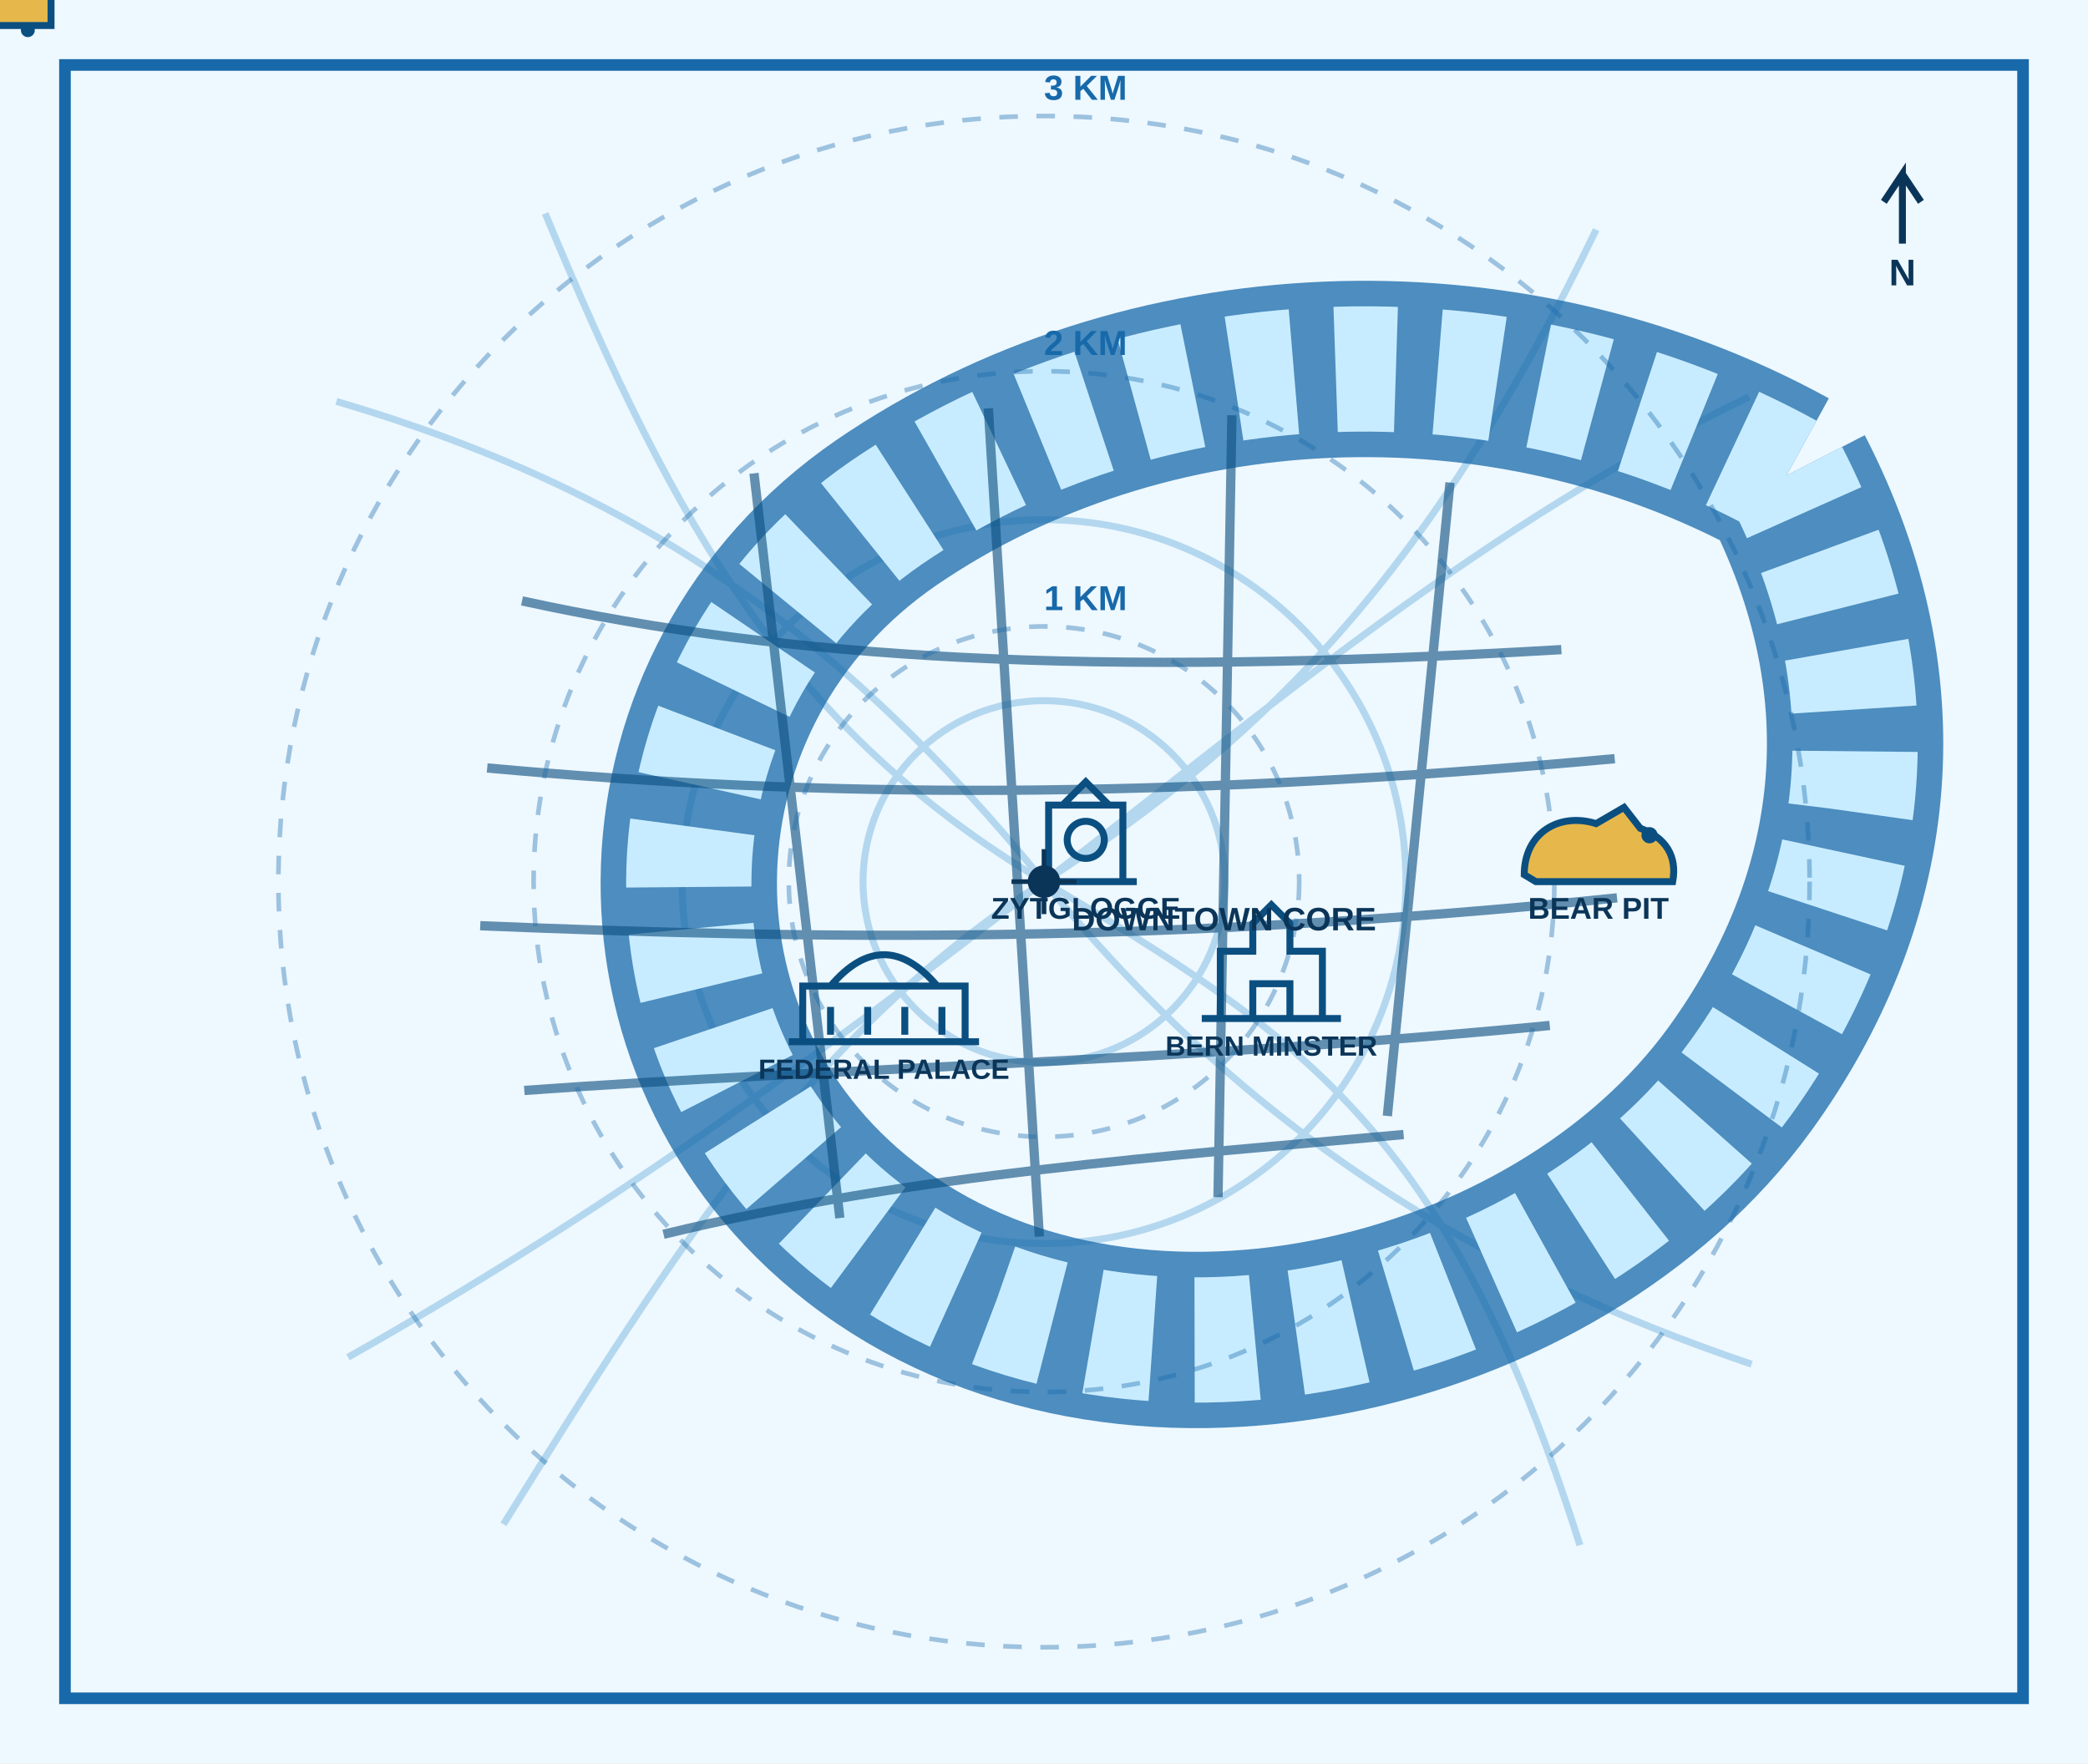
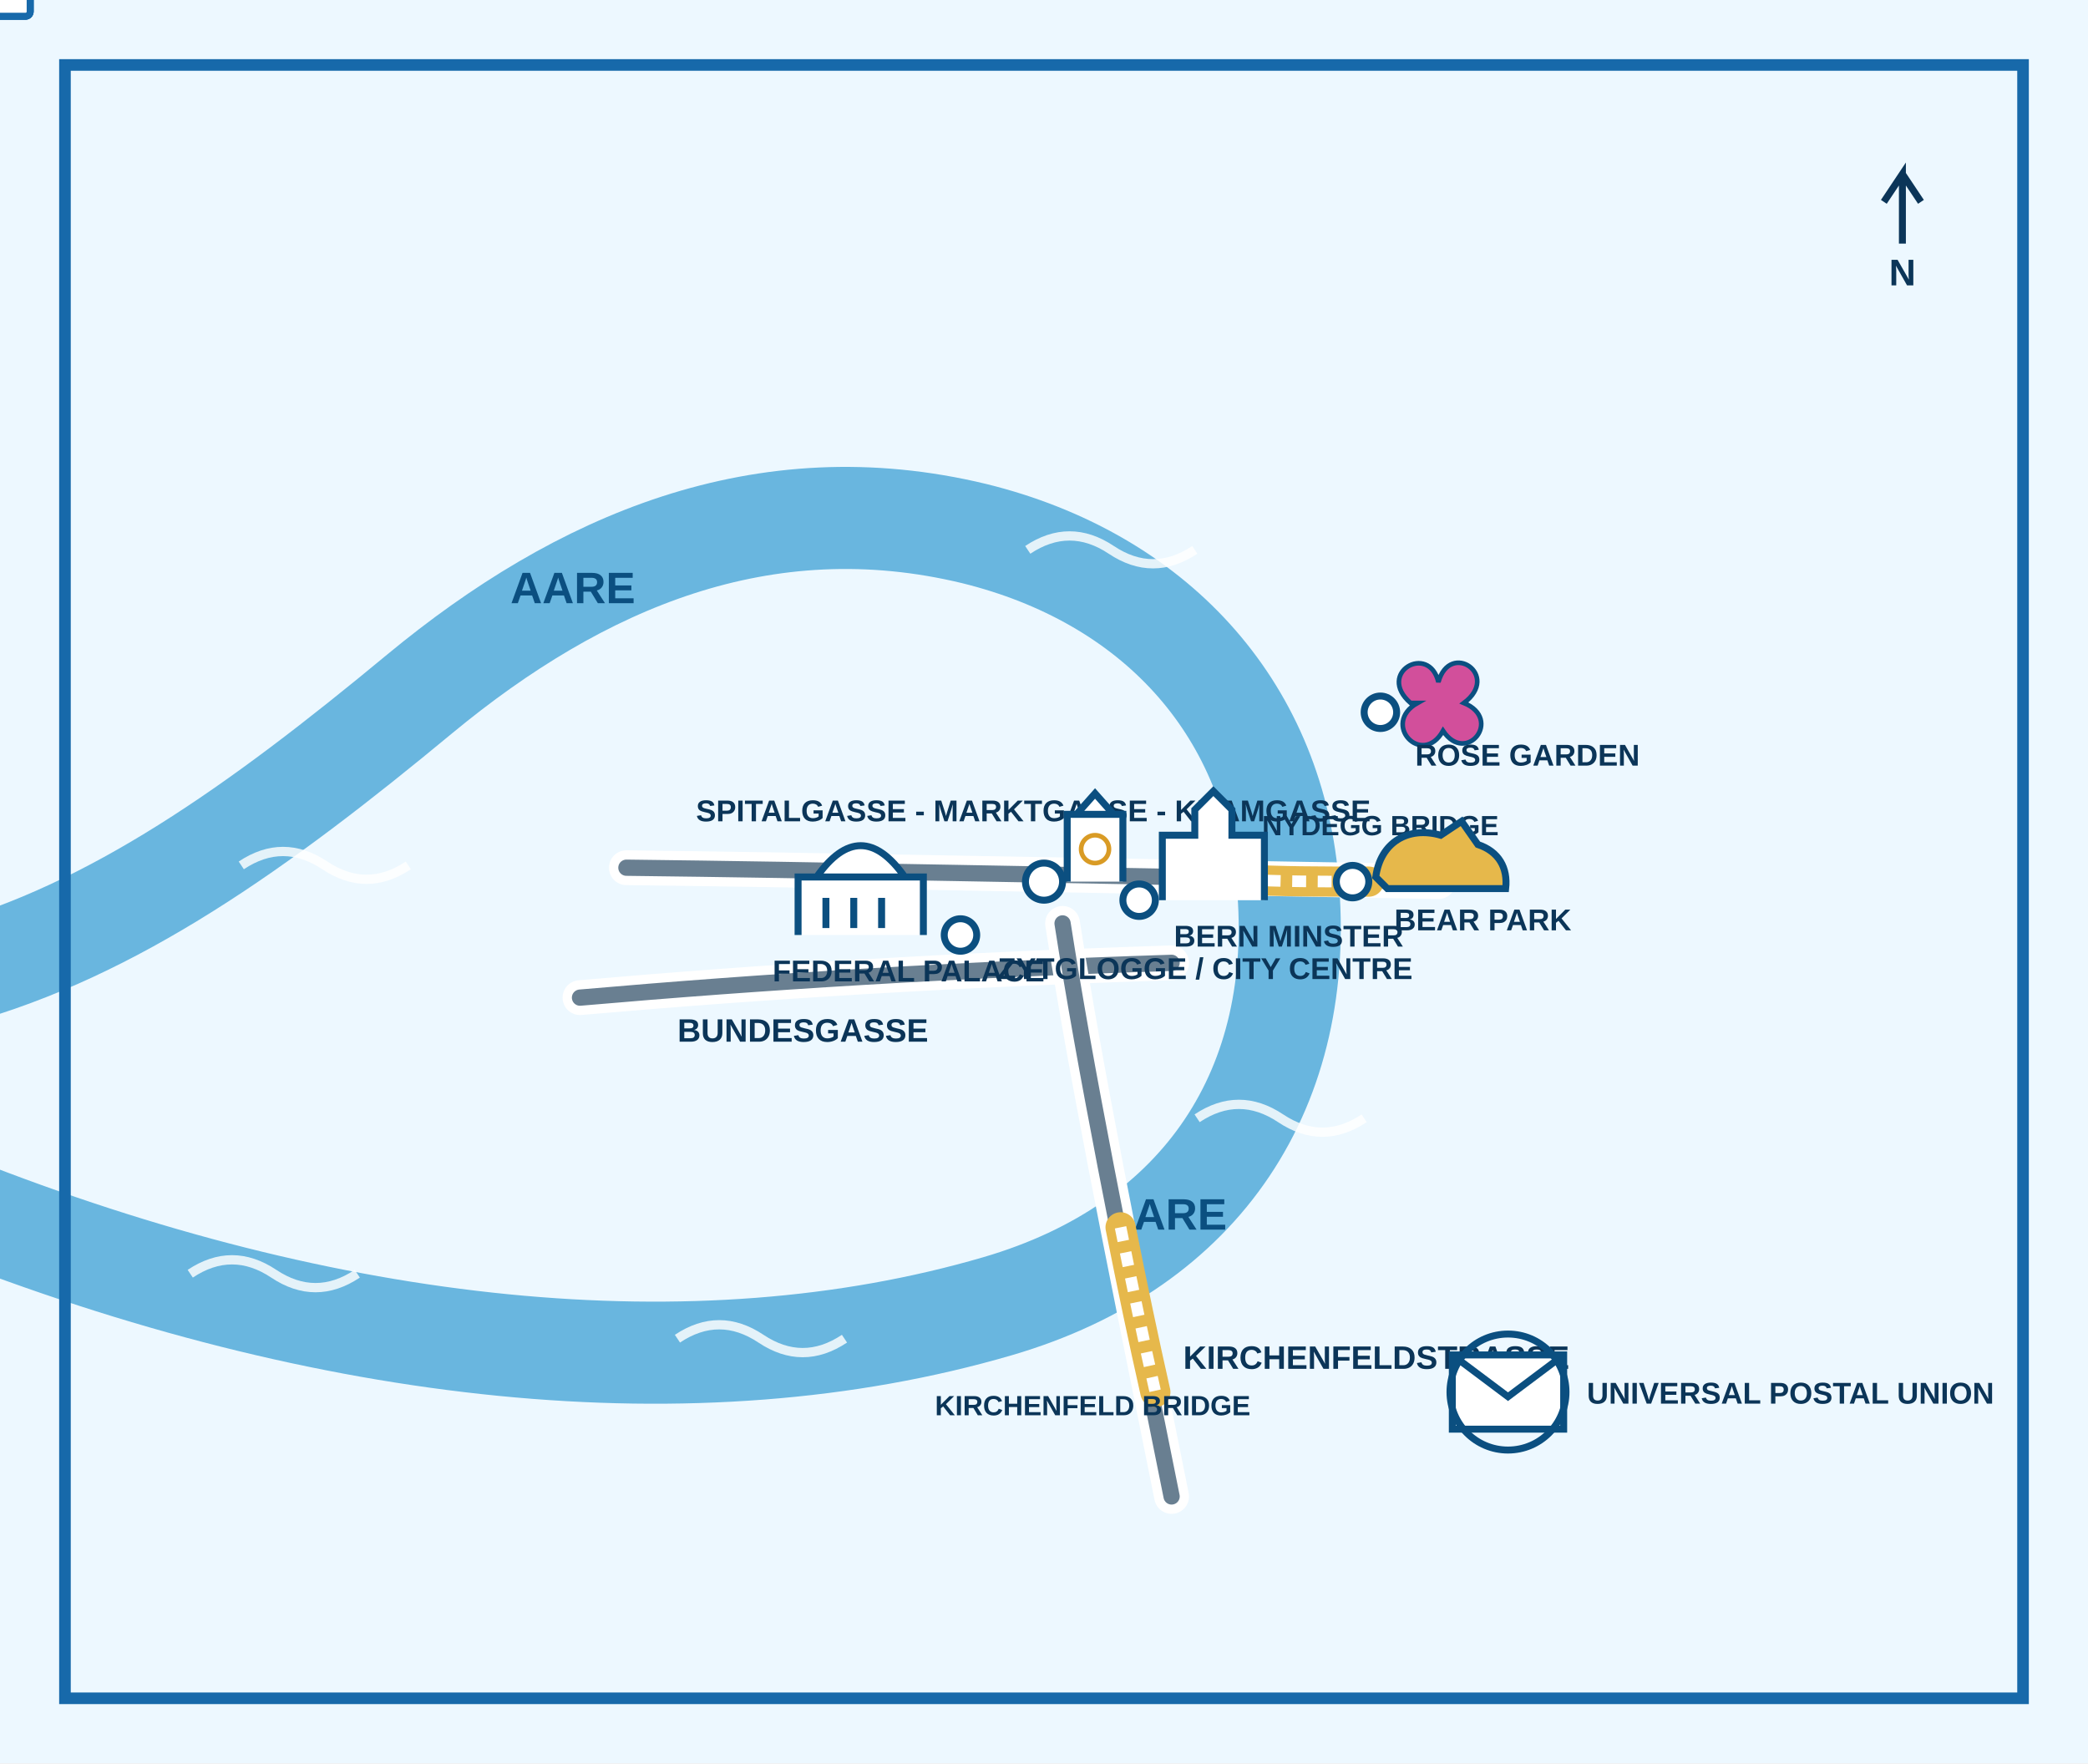
- <svg xmlns="http://www.w3.org/2000/svg" viewBox="0 0 900 760" role="img" aria-labelledby="t d" data-map-radius="3km">
-   <rect width="900" height="760" fill="#eef8ff" />
-   <g fill="none" stroke="#92c5e5" stroke-width="3" opacity=".64">
-     <path d="M145 173C274 211 362 272 450 380S637 548 755 588M150 585C260 523 349 458 450 380S640 226 754 171M235 92C292 229 340 314 450 380S624 486 681 666M217 657C293 535 351 444 450 380S618 244 688 99" />
-     <circle cx="450" cy="380" r="78" />
-     <circle cx="450" cy="380" r="156" />
+ <svg xmlns="http://www.w3.org/2000/svg" viewBox="0 0 900 760" role="img" aria-labelledby="t d" data-city-centre="Zytglogge" data-centre-lat="46.9480" data-centre-lon="7.4474" data-farthest-km="1.09" data-radius-km="2.2">
+   <rect width="900" height="760" fill="#edf8ff" />
+   <path class="water" d="M-20 520C142 584 300 601 430 563 519 537 563 468 555 380 548 304 497 249 420 230 329 208 250 242 181 299 111 357 49 401-20 420" fill="none" stroke="#69b6df" stroke-width="44" stroke-linecap="round" stroke-linejoin="round" />
+   <g class="water-marks" fill="none" stroke="#fff" stroke-width="4" opacity=".82">
+     <path d="M82 549q18-12 36 0t36 0M292 577q18-12 36 0t36 0M516 482q18-12 36 0t36 0M443 237q18-12 36 0t36 0M104 373q18-12 36 0t36 0" />
  </g>
-   <path d="M770 205C648 138 493 145 382 221 273 296 268 451 371 531 484 619 671 574 750 465 805 389 818 298 770 205" fill="none" stroke="#1769aa" stroke-width="76" opacity=".75" />
-   <path d="M770 205C648 138 493 145 382 221 273 296 268 451 371 531 484 619 671 574 750 465 805 389 818 298 770 205" fill="none" stroke="#c8ecff" stroke-width="54" stroke-dasharray="26 18">
-     <animate attributeName="stroke-dashoffset" from="0" to="-88" dur="5.8s" repeatCount="indefinite" />
-   </path>
-   <g fill="none" stroke="#0b4f80" stroke-width="4" opacity=".62">
-     <path d="M225 259C340 284 468 292 673 280M210 331C352 344 500 345 696 327M207 399C352 405 503 407 697 387M226 470C365 460 503 458 668 442M286 532C393 506 507 498 605 489" />
-     <path d="M325 204 362 525M426 176 448 533M531 179 525 516M625 208 598 481" />
+   <text x="475" y="530" fill="#0b4f80" font-family="Arial" font-size="19" font-weight="700">AARE</text>
+   <text x="220" y="260" fill="#0b4f80" font-family="Arial" font-size="19" font-weight="700">AARE</text>
+   <g class="roads" fill="none" stroke-linecap="round" stroke-linejoin="round">
+     <g data-road="Spitalgasse, Marktgasse and Kramgasse">
+       <path d="M270 374C355 375 445 377 620 380" stroke="#fff" stroke-width="15" />
+       <path d="M270 374C355 375 445 377 620 380" stroke="#697f91" stroke-width="7" />
+       <text x="300" y="354" fill="#0b3558" stroke="none" font-family="Arial" font-size="13" font-weight="700">SPITALGASSE - MARKTGASSE - KRAMGASSE</text>
+     </g>
+     <g data-road="Bundesgasse">
+       <path d="M250 430C330 423 412 418 505 415" stroke="#fff" stroke-width="15" />
+       <path d="M250 430C330 423 412 418 505 415" stroke="#697f91" stroke-width="7" />
+       <text x="292" y="449" fill="#0b3558" stroke="none" font-family="Arial" font-size="14" font-weight="700">BUNDESGASSE</text>
+     </g>
+     <g data-road="Kirchenfeldstrasse">
+       <path d="M458 398C468 462 482 531 505 645" stroke="#fff" stroke-width="15" />
+       <path d="M458 398C468 462 482 531 505 645" stroke="#697f91" stroke-width="7" />
+       <text x="510" y="590" fill="#0b3558" stroke="none" font-family="Arial" font-size="14" font-weight="700">KIRCHENFELDSTRASSE</text>
+     </g>
  </g>
-   <g>
-     <animateMotion dur="14s" repeatCount="indefinite" path="M260 375C375 369 510 369 670 357" />
-     <rect x="-22" y="-11" width="44" height="22" fill="#e6b84b" stroke="#0b4f80" stroke-width="3" />
-     <circle cx="-12" cy="13" r="3" fill="#0b4f80" />
-     <circle cx="12" cy="13" r="3" fill="#0b4f80" />
+   <g class="bridge" data-name="Nydegg Bridge">
+     <path d="M535 379C551 380 570 380 590 380" fill="none" stroke="#e6b84b" stroke-width="13" stroke-linecap="round" />
+     <path d="M535 379C551 380 570 380 590 380" fill="none" stroke="#fff" stroke-width="5" stroke-dasharray="6 5" />
+     <text x="544" y="360" fill="#0b3558" font-family="Arial" font-size="12" font-weight="700">NYDEGG BRIDGE</text>
  </g>
-   <g class="distance-rings" data-extent-km="3" fill="none" stroke="#1769aa" stroke-width="2" stroke-dasharray="8 8" opacity=".38">
-     <circle data-radius-km="1" cx="450" cy="380" r="110" />
-     <circle data-radius-km="2" cx="450" cy="380" r="220" />
-     <circle data-radius-km="3" cx="450" cy="380" r="330" />
+   <g class="bridge" data-name="Kirchenfeld Bridge">
+     <path d="M483 529C488 554 493 578 498 600" fill="none" stroke="#e6b84b" stroke-width="13" stroke-linecap="round" />
+     <path d="M483 529C488 554 493 578 498 600" fill="none" stroke="#fff" stroke-width="5" stroke-dasharray="6 5" />
+     <text x="403" y="610" fill="#0b3558" font-family="Arial" font-size="12" font-weight="700">KIRCHENFELD BRIDGE</text>
  </g>
-   <g fill="#1769aa" font-family="Arial" font-size="15" font-weight="700">
-     <text x="450" y="263">1 KM</text>
-     <text x="450" y="153">2 KM</text>
-     <text x="450" y="43">3 KM</text>
+   <g class="tram">
+     <rect x="-13" y="-7" width="26" height="14" rx="2" fill="#fff" stroke="#1769aa" stroke-width="3" />
+     <path d="M-6-7 0-14 6-7" stroke="#1769aa" stroke-width="2" />
+     <animateMotion dur="10s" repeatCount="indefinite" rotate="auto" path="M270 374C355 375 445 377 620 380" />
  </g>
-   <g class="landmark" data-landmark="Zytglogge" transform="translate(440 335)" fill="none" stroke="#0b4f80" stroke-width="3">
-     <path d="M12 45V12h32v33M6 45h44M18 12 28 2l10 10" />
-     <circle cx="28" cy="27" r="8" />
-     <text x="28" y="61" text-anchor="middle" fill="#0b3558" stroke="none" font-family="Arial" font-size="13" font-weight="700">ZYTGLOGGE</text>
+   <g class="tram">
+     <rect x="-13" y="-7" width="26" height="14" rx="2" fill="#fff" stroke="#1769aa" stroke-width="3" />
+     <path d="M-6-7 0-14 6-7" stroke="#1769aa" stroke-width="2" />
+     <animateMotion dur="12s" repeatCount="indefinite" rotate="auto" path="M250 430C330 423 412 418 505 415" />
  </g>
-   <g class="landmark" data-landmark="Federal Palace" transform="translate(340 405)" fill="none" stroke="#0b4f80" stroke-width="3">
-     <path d="M0 44h82M6 44V20h70v24M18 20Q41-7 64 20M18 29v12m16-12v12m16-12v12m16-12v12" />
-     <text x="41" y="60" text-anchor="middle" fill="#0b3558" stroke="none" font-family="Arial" font-size="12" font-weight="700">FEDERAL PALACE</text>
+   <g class="tram">
+     <rect x="-13" y="-7" width="26" height="14" rx="2" fill="#fff" stroke="#1769aa" stroke-width="3" />
+     <path d="M-6-7 0-14 6-7" stroke="#1769aa" stroke-width="2" />
+     <animateMotion dur="14s" repeatCount="indefinite" rotate="auto" path="M458 398C468 462 482 531 505 645" />
  </g>
-   <g class="landmark" data-landmark="Bern Minster" transform="translate(518 390)" fill="none" stroke="#0b4f80" stroke-width="3">
-     <path d="M8 49V20h14V8L30 0l8 8v12h14v29M0 49h60M22 49V34h16v15" />
-     <text x="30" y="65" text-anchor="middle" fill="#0b3558" stroke="none" font-family="Arial" font-size="12" font-weight="700">BERN MINSTER</text>
+   <g class="organization" data-name="Universal Postal Union" transform="translate(650 600)" fill="none" stroke="#0b4f80" stroke-width="3">
+     <rect x="-24" y="-16" width="48" height="32" fill="#fff" />
+     <path d="M-24-16 0 2l24-18" />
+     <circle cx="0" cy="0" r="25" />
+     <text x="34" y="5" fill="#0b3558" stroke="none" font-family="Arial" font-size="13" font-weight="700">UNIVERSAL POSTAL UNION</text>
  </g>
-   <g class="landmark" data-landmark="Bear Pit" transform="translate(650 342)" fill="#e6b84b" stroke="#0b4f80" stroke-width="3">
-     <path d="M7 35c0-18 15-27 31-22l12-7 7 9c11 4 16 12 14 23H12Z" />
-     <circle cx="61" cy="18" r="2" fill="#0b4f80" />
-     <text x="39" y="54" text-anchor="middle" fill="#0b3558" stroke="none" font-family="Arial" font-size="13" font-weight="700">BEAR PIT</text>
+   <g class="landmark" data-name="Zytglogge" data-lat="46.9480" data-lon="7.4474" transform="translate(450 380)">
+     <circle r="8" fill="#fff" stroke="#0b4f80" stroke-width="3" />
+     <path d="M10 0v-29h24V0M14-29l8-9 8 9" fill="#fff" stroke="#0b4f80" stroke-width="3" />
+     <circle cx="22" cy="-14" r="6" fill="#fff" stroke="#d99b25" stroke-width="2" />
+     <text x="-20" y="42" fill="#0b3558" font-family="Arial" font-size="13" font-weight="700">ZYTGLOGGE / CITY CENTRE</text>
  </g>
-   <g transform="translate(450 380)" fill="#0b3558">
-     <circle r="7" />
-     <path d="M-14 0H14M0-14V14" stroke="#0b3558" stroke-width="2" />
-     <text x="12" y="21" font-family="Arial" font-size="14" font-weight="700">DOWNTOWN CORE</text>
+   <g class="landmark" data-name="Federal Palace" data-lat="46.9466" data-lon="7.4442" transform="translate(414 403)">
+     <circle r="7" fill="#fff" stroke="#0b4f80" stroke-width="3" />
+     <path d="M-70 0v-25h54V0M-62-25q19-27 38 0M-58-16v13m12-13v13m12-13v13" fill="#fff" stroke="#0b4f80" stroke-width="3" />
+     <text x="-81" y="20" fill="#0b3558" font-family="Arial" font-size="13" font-weight="700">FEDERAL PALACE</text>
+   </g>
+   <g class="landmark" data-name="Bern Minster" data-lat="46.9475" data-lon="7.4510" transform="translate(491 388)">
+     <circle r="7" fill="#fff" stroke="#0b4f80" stroke-width="3" />
+     <path d="M10 0v-28h14v-11l8-8 8 8v11h14V0" fill="#fff" stroke="#0b4f80" stroke-width="3" />
+     <text x="15" y="20" fill="#0b3558" font-family="Arial" font-size="13" font-weight="700">BERN MINSTER</text>
+   </g>
+   <g class="landmark" data-name="Bear Park" data-lat="46.9480" data-lon="7.4591" transform="translate(583 380)">
+     <circle r="7" fill="#fff" stroke="#0b4f80" stroke-width="3" />
+     <path d="M10-2c2-15 14-22 28-18l9-6 7 10c9 3 13 10 12 19H15Z" fill="#e6b84b" stroke="#0b4f80" stroke-width="3" />
+     <text x="18" y="21" fill="#0b3558" font-family="Arial" font-size="13" font-weight="700">BEAR PARK</text>
+   </g>
+   <g class="landmark" data-name="Rose Garden" data-lat="46.9524" data-lon="7.4602" transform="translate(595 307)">
+     <circle r="7" fill="#fff" stroke="#0b4f80" stroke-width="3" />
+     <path d="M13-4c-15-13 8-26 12-9 5-18 27-3 11 9 17 7 1 27-9 12-9 16-27-3-11-12Z" fill="#d24f9b" stroke="#0b4f80" stroke-width="2" />
+     <text x="15" y="23" fill="#0b3558" font-family="Arial" font-size="13" font-weight="700">ROSE GARDEN</text>
  </g>
  <g transform="translate(820 75)" fill="none" stroke="#0b3558" stroke-width="3">
    <path d="M0 30V0l-8 12M0 0l8 12" />
    <text x="0" y="48" text-anchor="middle" fill="#0b3558" stroke="none" font-family="Arial" font-size="16" font-weight="700">N</text>
  </g>
  <path d="M28 28h844v704H28Z" fill="none" stroke="#1769aa" stroke-width="5" />
</svg>
